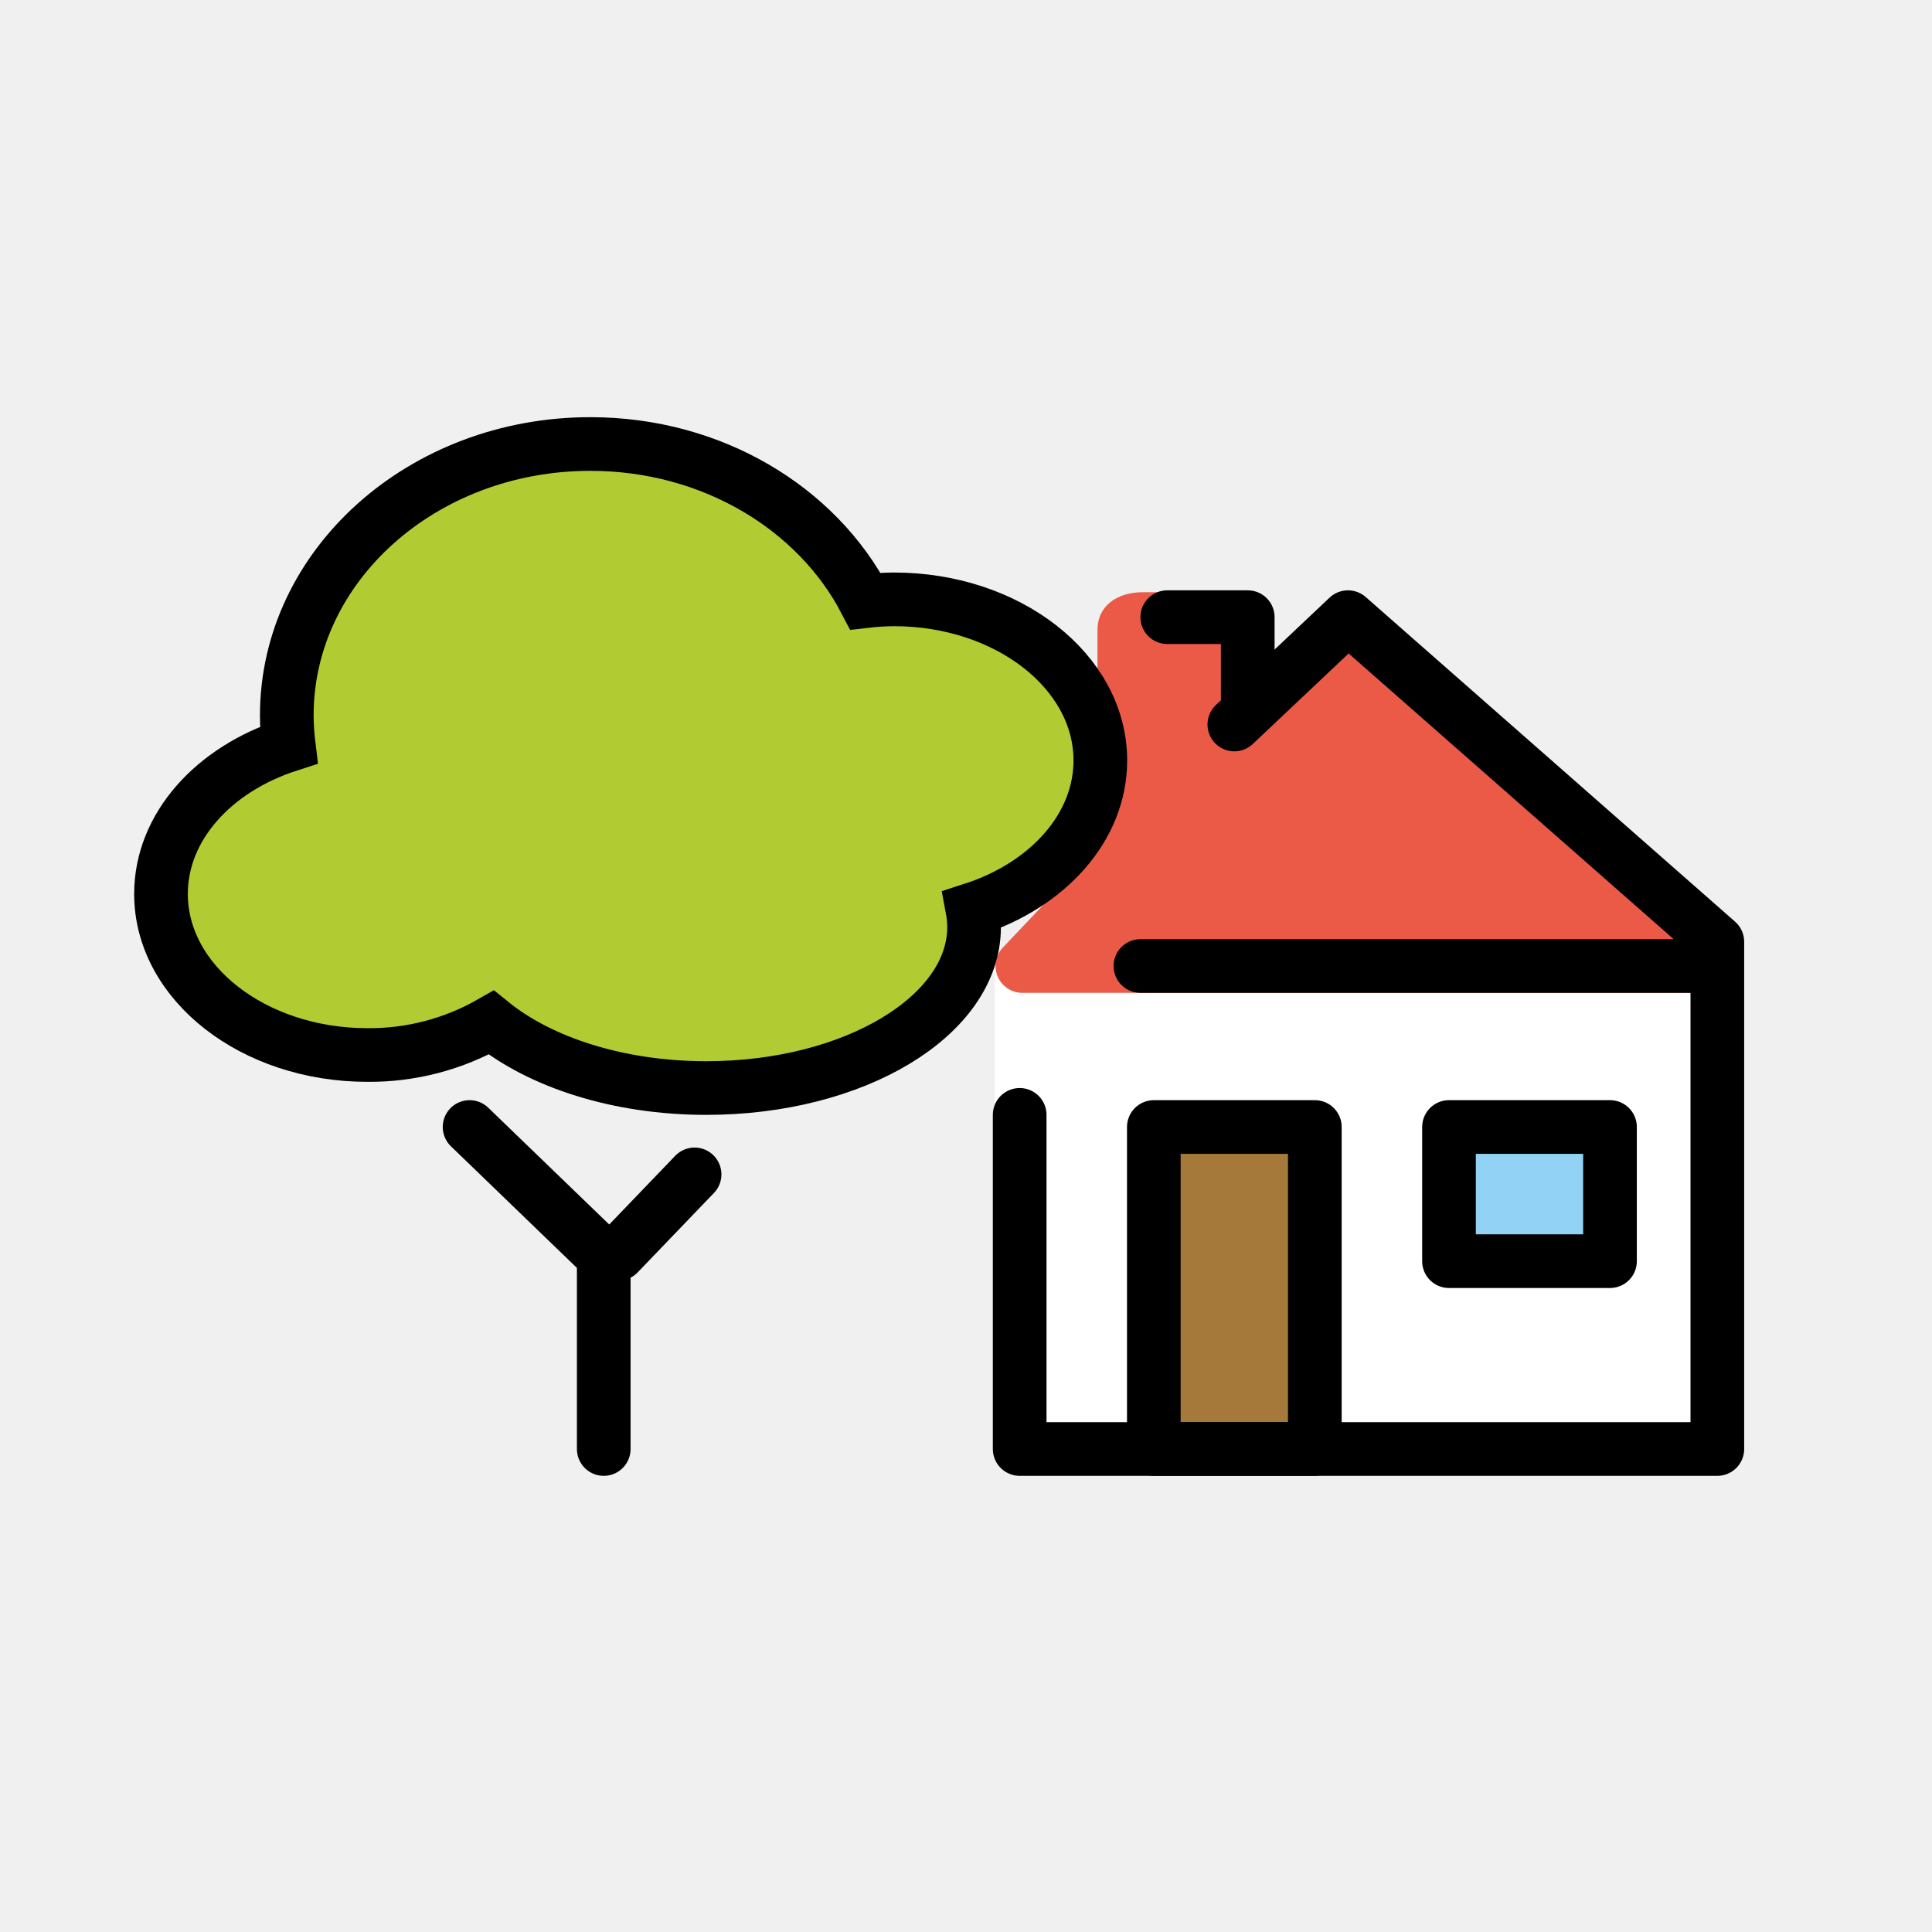
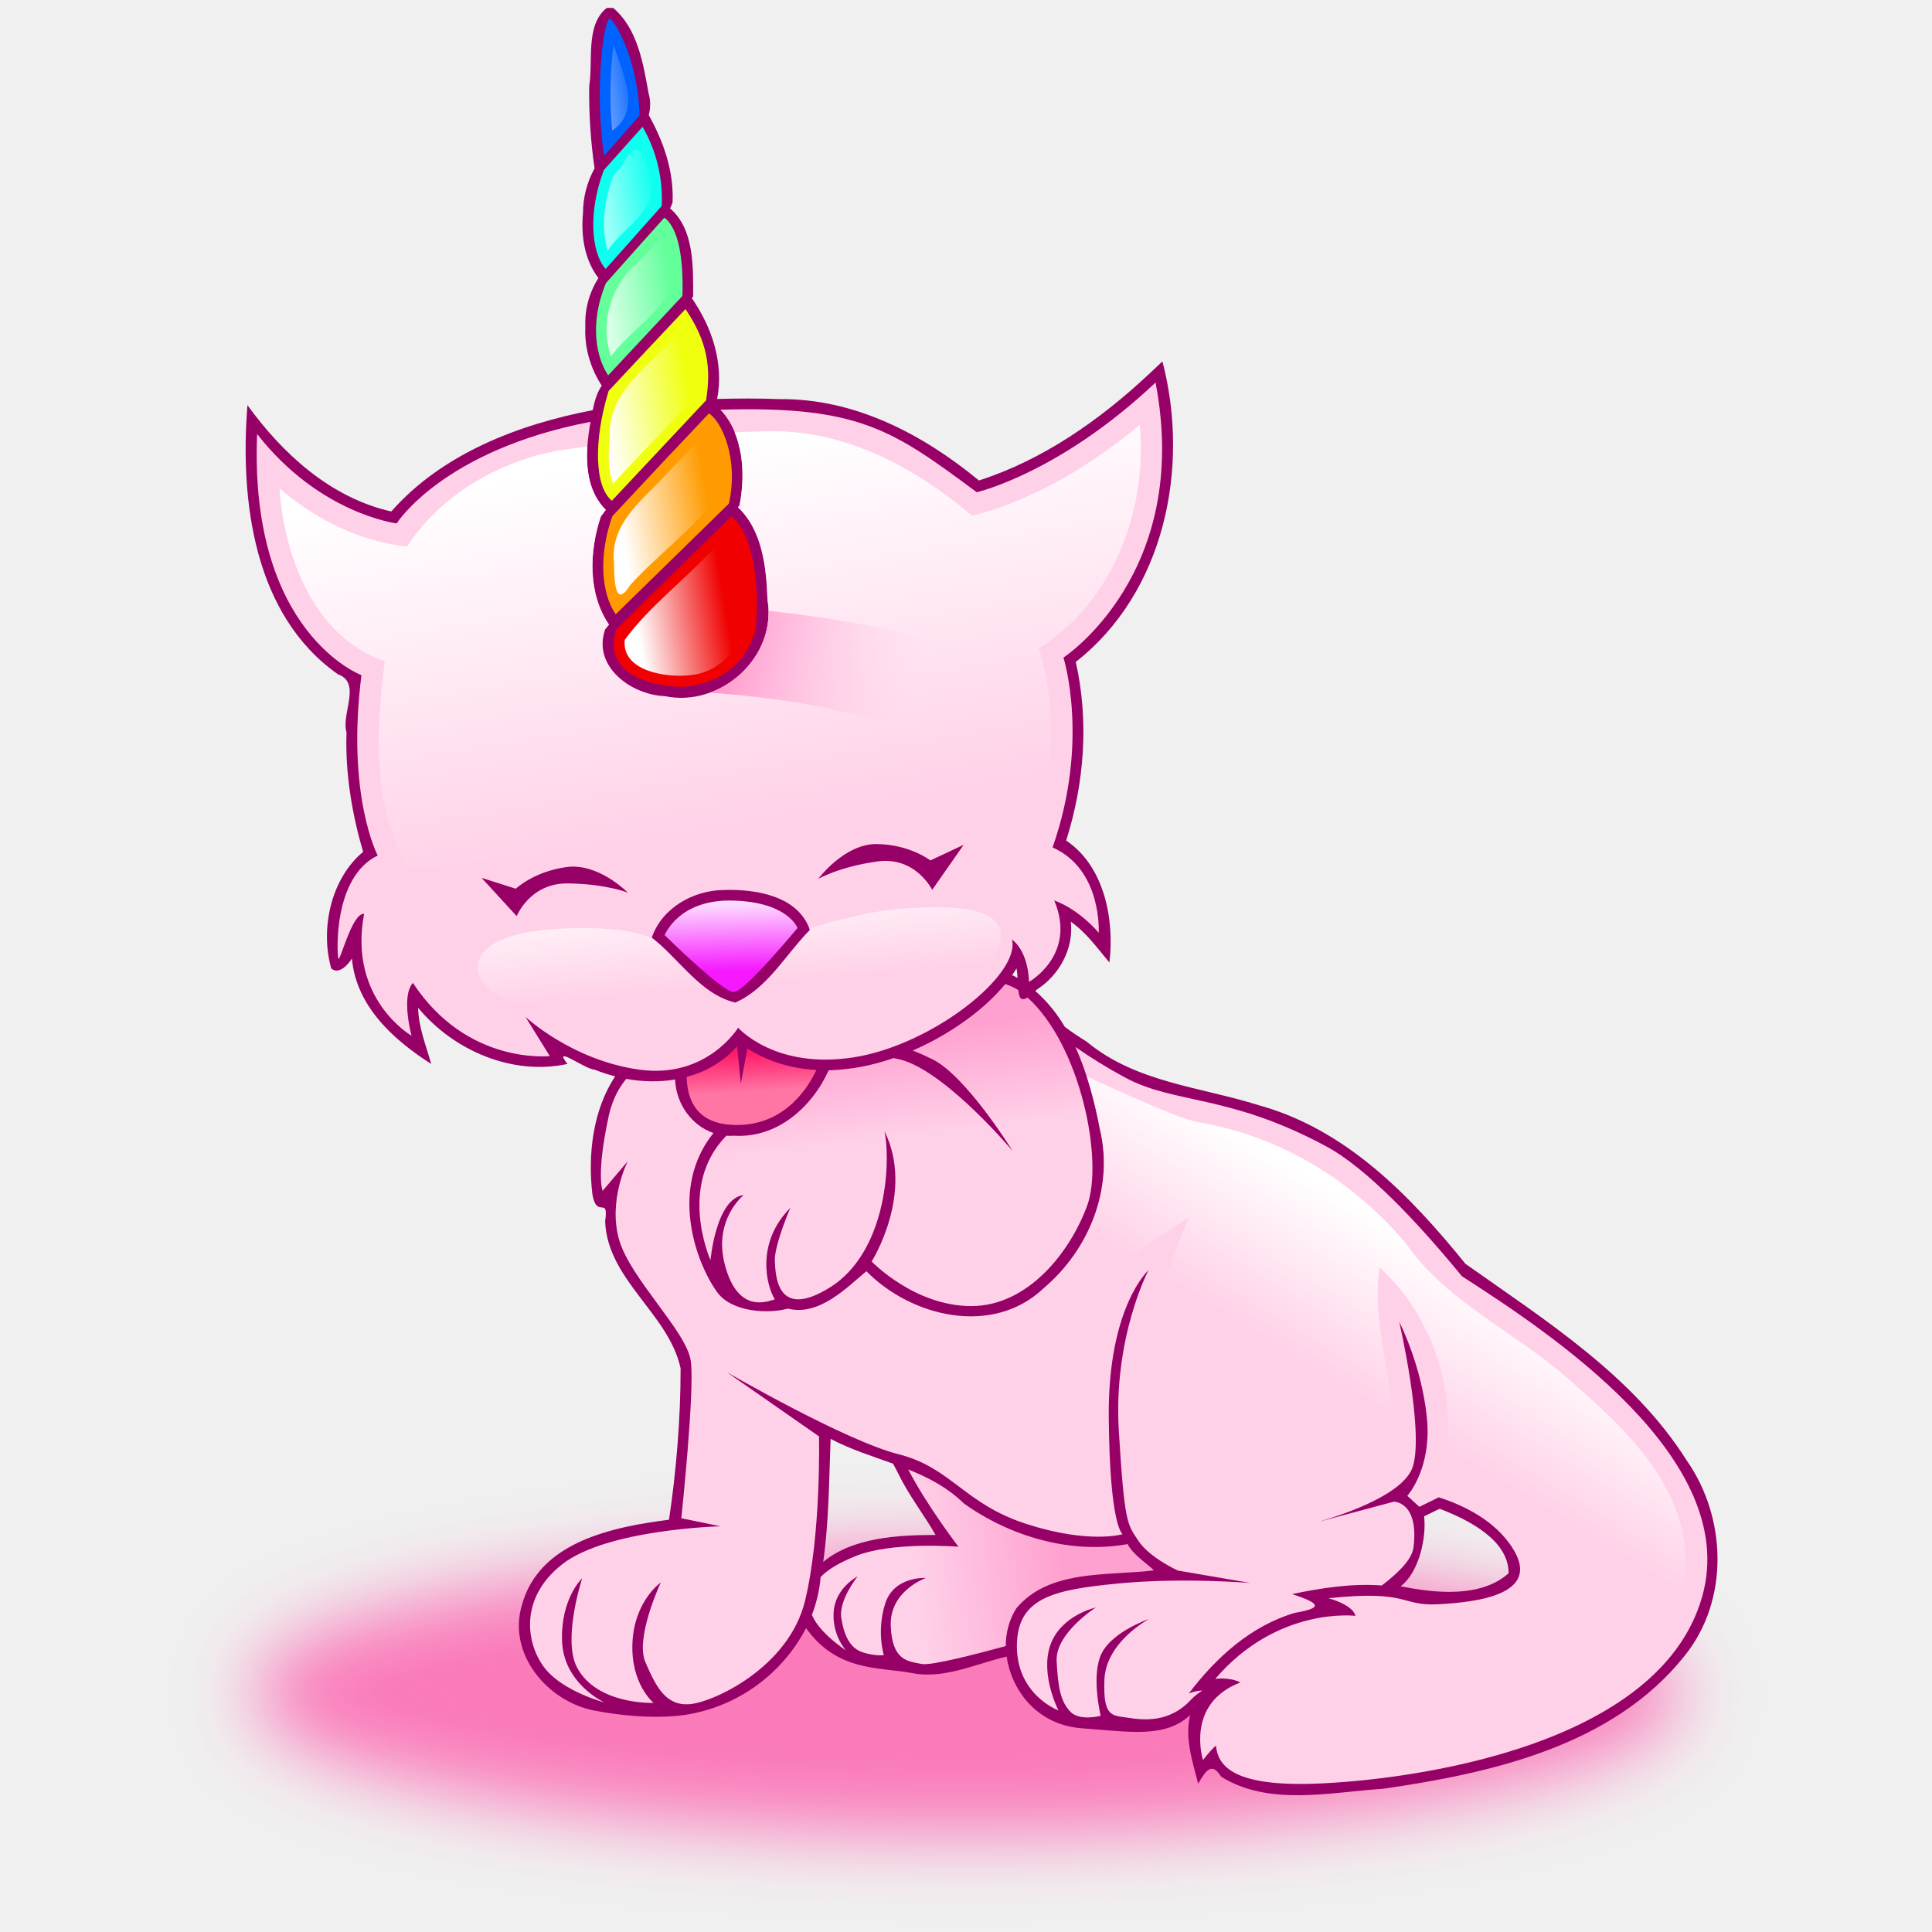
- <svg xmlns="http://www.w3.org/2000/svg" id="emoji" viewBox="0 0 72 72" version="1.1">
-   <g id="color">
-     <rect x="37.075" y="36.053" width="26.884" height="18.114" fill="#FFFFFF" />
-     <polygon fill="#EA5A47" stroke="#EA5A47" stroke-linecap="round" stroke-linejoin="round" stroke-miterlimit="10" stroke-width="2" points="50.235,23.2 38.1,36 63.5,36" />
-     <path fill="#EA5A47" d="M47.3,26l-6.4,6.059v-8.573c0-0.931,0.755-1.416,1.686-1.416h3.028 c0.931,0,1.686,0.485,1.686,1.416C47.3,23.486,47.3,26,47.3,26z" />
-     <rect x="43" y="42" width="6" height="12" fill="#A57939" />
-     <rect x="54" y="42" width="6" height="5" fill="#92D3F5" />
-     <path fill="#B1CC33" d="M41.006,28.339c0-3.312-3.445-6.003-7.694-6.003c-0.355,0.003-0.71,0.025-1.062,0.066 c-1.8-3.455-5.707-5.855-10.25-5.855c-6.248,0-11.312,4.529-11.312,10.114c0.001,0.369,0.025,0.738,0.07,1.104 C7.966,28.666,6,30.81,6,33.314c0,3.312,3.445,6.003,7.694,6.003c1.615,0.014,3.206-0.402,4.614-1.207 c1.818,1.477,4.726,2.438,8.015,2.438c5.511,0,9.978-2.688,9.978-6.003c-0.001-0.219-0.021-0.438-0.061-0.653 C39.036,32.99,41.006,30.845,41.006,28.339z" />
-   </g>
-   <g id="hair" />
-   <g id="skin" />
-   <g id="skin-shadow" />
-   <g id="line">
-     <polyline fill="none" stroke="#000000" stroke-linecap="round" stroke-linejoin="round" stroke-miterlimit="10" stroke-width="2" points="46,27 50.235,23 64,35.098 64,54 38,54 38,41.548" />
-     <rect x="43" y="42" width="6" height="12" fill="none" stroke="#000000" stroke-linecap="round" stroke-linejoin="round" stroke-miterlimit="10" stroke-width="2" />
-     <rect x="54" y="42" width="6" height="5" fill="none" stroke="#000000" stroke-linecap="round" stroke-linejoin="round" stroke-miterlimit="10" stroke-width="2" />
-     <polyline fill="none" stroke="#000000" stroke-linecap="round" stroke-linejoin="round" stroke-miterlimit="10" stroke-width="2" points="43.5,23 46.5,23 46.5,26" />
-     <path fill="none" stroke="#000000" stroke-miterlimit="10" stroke-width="2" d="M31.245,39.34" />
-     <polyline fill="none" stroke="#000000" stroke-linecap="round" stroke-linejoin="round" stroke-width="2" points="22.5,54 22.5,46.827 17.5,42" />
-     <line x1="23.041" x2="25.885" y1="46.727" y2="43.766" fill="none" stroke="#000000" stroke-linecap="round" stroke-linejoin="round" stroke-width="2" />
-     <path fill="none" stroke="#000000" stroke-linecap="round" stroke-miterlimit="10" stroke-width="2" d="M41.006,28.339 c0-3.312-3.445-6.003-7.694-6.003c-0.355,0.003-0.71,0.025-1.062,0.066c-1.8-3.455-5.707-5.855-10.25-5.855 c-6.248,0-11.312,4.529-11.312,10.114c0.001,0.369,0.025,0.738,0.07,1.104C7.966,28.666,6,30.81,6,33.314 c0,3.312,3.445,6.003,7.694,6.003c1.615,0.014,3.206-0.402,4.614-1.207c1.818,1.477,4.726,2.438,8.015,2.438 c5.511,0,9.978-2.688,9.978-6.003c-0.001-0.219-0.021-0.438-0.061-0.653 C39.036,32.99,41.006,30.845,41.006,28.339z" />
-     <line x1="63.5" x2="42.5" y1="36" y2="36" fill="none" stroke="#000000" stroke-linecap="round" stroke-linejoin="round" stroke-miterlimit="10" stroke-width="2" />
+ <svg xmlns="http://www.w3.org/2000/svg" xmlns:xlink="http://www.w3.org/1999/xlink" viewBox="0 0 360 360">
+   <defs>
+     <linearGradient id="f">
+       <stop offset="0" stop-color="#fff" />
+       <stop offset="1" stop-color="#fff" stop-opacity="0" />
+     </linearGradient>
+     <linearGradient id="e">
+       <stop offset="0" stop-color="#ffd1e8" stop-opacity="0" />
+       <stop offset="1" stop-color="#ff84c2" />
+     </linearGradient>
+     <linearGradient id="d">
+       <stop offset="0" stop-color="#ff75a4" />
+       <stop offset="1" stop-color="#ff1b69" />
+     </linearGradient>
+     <linearGradient id="c">
+       <stop offset="0" stop-color="#f619ff" />
+       <stop offset="1" stop-color="#fedbff" />
+     </linearGradient>
+     <linearGradient id="b">
+       <stop offset="0" stop-color="#ffd1e8" />
+       <stop offset="1" stop-color="#ffa1d0" />
+     </linearGradient>
+     <linearGradient id="a">
+       <stop offset="0" stop-color="#fff" />
+       <stop offset="1" stop-color="#fff" stop-opacity="0" />
+     </linearGradient>
+     <linearGradient xlink:href="#a" id="h" x1="313.71" y1="229.42" x2="325.24" y2="299.6" gradientUnits="userSpaceOnUse" />
+     <linearGradient xlink:href="#a" id="m" x1="447.71" y1="377.06" x2="432.06" y2="402.82" gradientUnits="userSpaceOnUse" />
+     <linearGradient xlink:href="#b" id="k" x1="364.26" y1="356.28" x2="361.98" y2="336.84" gradientUnits="userSpaceOnUse" />
+     <linearGradient xlink:href="#b" id="l" x1="354.41" y1="439.16" x2="381.76" y2="436.38" gradientUnits="userSpaceOnUse" />
+     <linearGradient xlink:href="#c" id="i" x1="318.39" y1="326.56" x2="318.13" y2="314.19" gradientUnits="userSpaceOnUse" />
+     <linearGradient xlink:href="#d" id="j" x1="322.73" y1="349.12" x2="322.3" y2="341.93" gradientUnits="userSpaceOnUse" />
+     <linearGradient xlink:href="#e" id="n" x1="354.14" y1="275.77" x2="314.39" y2="264.88" gradientUnits="userSpaceOnUse" />
+     <linearGradient xlink:href="#f" id="o" x1="296.22" y1="223.82" x2="312.84" y2="221.04" gradientUnits="userSpaceOnUse" />
+     <linearGradient xlink:href="#f" id="p" gradientUnits="userSpaceOnUse" x1="318.34" y1="308.1" x2="320.23" y2="329.53" />
+     <filter id="g" x="-.06" width="1.13" y="-.32" height="1.64" color-interpolation-filters="sRGB">
+       <feGaussianBlur stdDeviation="7.03" />
+     </filter>
+   </defs>
+   <g transform="translate(-183.93 -145.69)">
+     <ellipse cx="375.36" cy="475.4" rx="132.86" ry="26.25" transform="translate(-11.43 -14.29)" fill="#ff49a4" fill-opacity=".71" filter="url(#g)" />
+     <path d="M297.19 147.16a.87.87 0 00-.31.09c-3.89 3.26-2.4 9.84-3.16 14.47a97.56 97.56 0 001 15.34 17.32 17.32 0 00-2.16 8.4c-.4 4.2.3 8.67 2.88 12.04a15.58 15.58 0 00-2.44 9.06c-.2 3.92.95 7.73 3.06 11-1 1.42-1.35 3.02-1.69 4.56-13.96 2.68-28.1 8.16-37.53 18.88-11.29-2.56-20.2-10.7-26.8-19.81-1.43 17.82 1.2 39.15 16.87 50.15 4.44 1.6.56 7.3 1.59 10.85-.27 7.52 1.04 15.32 3.1 22.22-6.04 5.04-8.04 14.4-5.94 21.75 1.85 1.54 3.99-2.09 3.84-1.88.79 8.87 7.7 15.15 14.78 19.66-.97-3.44-2.37-6.85-2.44-10.47 6.55 7.94 17.53 12.71 27.82 10.47-2.95-3.75 3.31 1.02 5.06 1.06 1.24.5 2.52.92 3.84 1.25-4.18 6.3-5.11 14.6-4.25 21.94.82 4.84 3.08.1 2.38 5.1.43 10.91 11.87 17.2 14.06 27.37.01 9.38-.82 19.23-2.16 28.21-10.49 1.34-24.16 4.09-27.4 15.85-2.77 9.23 4.85 18.07 13.53 19.72 7.18 1.36 13 1.35 16.78.81a30.69 30.69 0 0022.63-16.19c5.8 8.19 13.67 7.22 19.71 8.38 5.98 1.19 11.83-1.7 17.66-3.07.87 6.02 5.43 12.75 14.1 13.37 8.68.6 15.34 1.93 20.09-2.46-1.05 4.38.5 8.77 1.5 12.78 1.48-2.58 2.57-4.07 4.28-1.31 8.91 5.55 20.3 2.9 30.15 2.25 20.29-2.92 42.85-8 56.22-24.78 8.35-10.37 7.85-25.72.38-36.4-10-15.82-26.26-26.04-41.22-36.63-10.33-12.74-22.22-25.05-38.53-29.56-10.88-3.43-22.9-4.22-32.06-11.85a50.7 50.7 0 01-4.07-2.75 27.32 27.32 0 00-5.5-6.69l.32-.28c4.16-2.68 6.88-7.63 6.3-12.62 2.91 2.03 4.9 4.88 7.2 7.6.96-8.29-1.04-18-8.07-22.73 3.39-10.62 4.28-22.33 1.79-33.28 16.55-12.96 21.32-36.24 16.15-56l-2.62 2.47c-9.12 8.51-19.67 15.9-31.57 19.72-10.54-8.68-23.22-15.32-37.25-15.16-3.84-.16-7.69-.13-11.53-.03 1.28-6.63-.94-13.32-4.72-18.78l.25-.34c0-5.5.2-12.56-4.3-16.38.17-.36.31-.72.46-1.1.27-5.8-1.66-11.31-4.44-16.3a7.4 7.4 0 00-.03-4.07c-1-5.57-2.06-12.08-6.6-15.9-.31.06-.67-.04-1 0zm76.15 178.97c.12.57.16 1.2.2 1.8-.26-.14-.5-.3-.76-.43l-.28-.06c.3-.44.59-.87.84-1.31zM338.7 413.8c3.71 1.96 7.73 3.21 11.65 4.63l1.04 2c1.88 3.9 5.03 7.98 6.87 11.28-6.97 0-15.48.46-20.94 5.03 1.09-7.6 1.1-15.71 1.38-22.94zm113.5 13.03c5.14 1.97 12.84 5.73 12.84 12-5.91 5.39-16.61 3.08-20.12 2.45 3.53-2.72 4.83-9.29 4.37-13.04.97-.46 1.93-.98 2.9-1.4z" fill="#960067" />
+     <path d="M399.25 216.97c-17.93 16.92-33.31 20.44-33.31 20.44-15.59-11.52-21.74-16.15-47.78-15.38 4.3 4.54 4.75 11.95 3.56 17.88l-.28.3c4.56 4.3 5.3 11.25 5.5 17.26 1.8 10.68-8.77 20.13-19.16 17.94-6.22-.23-13.52-5.53-11.1-12.44l.73-.9c-3.97-5.82-3.68-13.63-1.54-20.1.31-.44.62-.86.94-1.28-4.16-4.15-3.88-10.62-2.84-16.4-27.54 5.28-36.13 18.93-36.13 18.93s-14.38-1.76-26-16.66c-1.51 37.13 19.44 44.94 19.44 44.94-2.86 22.5 3.03 33.6 3.03 33.6-8.33 4.03-7.6 18.17-7.34 19.18.25 1.01 2.54-8.56 4.81-8.31-3.03 15.9 8.84 22.72 8.84 22.72s-2.02-7.32.25-9.85c10.1 15.4 25.5 13.63 25.5 13.63l-4.53-7.31s8.56 8.07 21.2 9.84c12.62 1.77 18.43-7.81 18.43-7.81s6.82 7.8 21.47 5.53c14.64-2.27 31.17-15.36 29.56-21.97 3.21 2.5 3.16 7.9 3.16 7.9s9-5 4.71-15.18c4.83 1.78 8.29 6.03 8.29 6.03s.69-11.8-8.6-15.9c6.97-19.83 2.03-35.38 2.03-35.38s23.98-15.64 17.16-51.25zm-51.85 86c6.14.1 9.89 3.05 9.89 3.05l6.2-2.91-5.86 8.39s-3.08-6.29-10.23-5.29-11 3.25-11 3.25 4.86-6.6 11-6.5zm-56.82 4.2c5.56-.06 10.33 4.85 10.33 4.85s-4-1.63-11.13-1.72c-7.12-.1-9.57 6.1-9.57 6.1l-6.55-7.14 6.38 2.03s3.38-3.2 9.4-4.03a9.3 9.3 0 011.14-.09zm28.14 4.36c5.9-.2 13.91 1.01 16.12 7.44-4.48 4.54-7.91 10.92-13.9 13.53-6.45-1.5-10.48-8.17-15.56-12.1 1.9-5.55 7.72-8.78 13.34-8.87z" fill="#ffd1e8" />
+     <path d="M396.31 224.84l-.78.66-.56.47c-8.84 7.1-18.87 12.97-29.88 15.84-10.67-9.05-23.94-16.23-38.5-15.75l-5.78.16c1.76 4.22 1.78 9.34.9 13.69l-.27.3c4.56 4.3 5.3 11.25 5.5 17.26 1.8 10.68-8.77 20.13-19.16 17.94-6.22-.23-13.52-5.53-11.1-12.44l.73-.9c-3.97-5.82-3.68-13.63-1.54-20.1.31-.44.62-.86.94-1.28-3.08-3.07-3.73-7.42-3.44-11.81-1.34.18-2.56.34-4.06.56-11.4 1.67-23 8.03-29.53 18.1-8.87-.96-17.15-5.13-23.78-10.85.94 12.83 6.43 27.67 19.63 32.22-1.66 12.84-2.34 26.69 4.18 38.37 54.66-3.2 99.84-5.33 115.88-3.25 4.47-11.94 5.61-25.31 1.81-37.53 13.78-8.58 20.3-25.82 18.81-41.66z" fill="url(#h)" />
+     <path d="M307.78 319.94s2.59-6.76 12.82-6.44c10.22.31 11.93 5.11 11.93 5.11s-9.79 11.87-11.87 11.94c-2.08.06-12.88-10.61-12.88-10.61z" fill="url(#i)" />
+     <path d="M297.5 149.16c-.9.1-2.92 12.11-1.03 25.53 1.43-1.43 4.42-5 6.65-7.5-.33-10.67-4.85-18.12-5.62-18.03z" fill="#0062ff" />
+     <path d="M303.66 169.31l-7.2 8.06c-2.88 7.47-2.49 15.24.32 18.44l10.44-11.72a26.74 26.74 0 00-3.56-14.78z" fill="#0efff0" />
+     <path d="M307.72 186.25c-3.65 4.07-7.1 7.92-10.88 12.19-3.27 7.92-1.62 14.15.41 17.19l13.84-14.79c.21-6.3-.57-12.57-3.37-14.59z" fill="#62ff9b" />
+     <path d="M311.66 203.28c-4.49 4.75-9.59 10.17-14.32 15.25-2.83 9.2-2.64 17.83.6 20.47l17.56-18.72c.98-6.15.24-10.95-3.84-17z" fill="#f0ff0e" />
+     <path d="M316.03 222.72a2629.2 2629.2 0 00-18 19.16c-2.63 7.36-2.02 14.46.63 18.28l21.09-20.63c1.9-8.6-1.47-15.44-3.72-16.81z" fill="#ff9b00" />
+     <path d="M320.25 241.88a2541.6 2541.6 0 00-21.5 21.12c-3.12 9.82 10.46 10.84 12.63 10.66 11.61-.99 13.37-10.85 13.37-10.85s1.56-15.67-4.5-20.94z" fill="#f00000" />
+     <path d="M321.28 340.66a18.76 18.76 0 01-9.4 5.68c.1 4.14 1.7 8.76 8.84 8.97 8.69.26 13.3-5.94 15.34-10.25-4.5-.24-8.9-1.47-12.87-4l-1.22 6.56z" fill="url(#j)" />
+     <path d="M371.25 329.06a38.44 38.44 0 01-6.19 5.88 52.7 52.7 0 01-11.06 6.5c1.21.47 2.46 1.03 3.72 1.65 6.31 3.16 14.9 17.07 14.9 17.07s-11.63-13.88-20.09-16.79c-.67-.22-1.38-.38-2.1-.53a39.6 39.6 0 01-12.09 2.29c-3.14 6.95-9.67 12.68-17.62 12.18-.5.04-.97.04-1.44 0l-.06.06c-9.1 9.35-2.9 23.13-2.9 23.13s1-11.5 6.18-12.13c0 0-5.68 4.55-3.53 12.88 2.46 9.57 8.2 6.82 9.34 6.56-1.64-2.65-3.53-10.62 2.9-17.06-1 2.27-3.02 7.6-2.9 9.88.13 2.27.12 11.34 10.35 4.9 10.22-6.44 11.35-22.59 10.09-29.03 5.68 11.49-2.4 24.25-2.4 24.25s7.95 8.31 18.56 8.31c10.6 0 18.43-10.1 21.59-18.69 3.1-8.4-1.19-29.86-11.1-38.8-1.26.79-1.58-.02-1.71-1.38-.78-.5-1.6-.86-2.44-1.13z" fill="url(#k)" />
+     <path d="M384.31 340.78c2.23 4.88 3.6 10.27 4.56 15.28 2.66 11.04-2 22.49-10.46 29.66-9.46 9.02-24.64 5.4-33.04-3.16-3.44 2.83-8.75 8.47-14.62 6.97-3.65 1-10.5.72-13.24-3.13-4.14-5.83-8.78-19.48-.64-29.59-4.12-1.4-6.97-5.5-7.15-9.97-2.97.5-6.08.43-9.1-.12-1.4 1.7-2.6 3.91-3.25 6.87-2.4 10.99-1.15 14-1.15 14l4.69-5.53s-3.68 7.18-1.66 14.5c2.02 7.33 12.65 17.2 13.4 22.75.76 5.56-1.77 29.28-1.77 29.28l7.3 1.5s-21.19.53-29.52 7.1c-8.34 6.56-6.52 15.36-3.04 19.56 3.49 4.2 10.91 6.16 10.91 6.16s-7.6-3.5-7.87-11.44c-.27-7.95 3.75-11.69 3.75-11.69s-3.72 11.38-.97 16.6c3.71 7.05 14.28 6.62 14.28 6.62s-4.3-3.48-3.94-11.25c.36-7.77 5.28-11.19 5.28-11.19s-4.84 10.3-2.87 14.85c1.96 4.55 3.75 8.1 8.12 7.84 4.38-.27 18.6-6.78 21.63-19.28 3.03-12.5 2.6-30.63 2.6-30.63l-17.17-11.96s22.06 12.78 31.97 15.28 12.24 9.28 23.94 13.03c11.7 3.75 17.85 1.87 17.85 1.87s-2.42-1.15-2.6-21.78c-.18-20.62 7.4-27.4 7.4-27.4s-6.6 12.5-5.52 30c1.07 17.5 1.6 17.3 3.65 20.43 2.06 3.13 7.35 5.53 7.35 5.53l13.56 2.32s-12.7-1.07-24.66.09c-11.96 1.16-18.9 2.58-18.9 11.69 0 9.1 7.75 11.97 7.75 11.97s-3.47-6.69-1.5-12.22c1.96-5.54 8.46-6.97 8.46-6.97s-7.58 4.82-7.3 10c.26 5.18.8 7.5 2.5 9.37 1.69 1.88 5.71.82 5.71.82s-1.9-7.77.25-11.79c2.14-4.01 8.75-6.25 8.75-6.25s-8.04 4.26-8.31 11.32c-.27 7.05 1.45 6.61 4.31 7.06 2.86.45 7.83 1.08 11.94-3.47a12 12 0 012.03-1.6 8.11 8.11 0 00-2.56.57c5.07-6.68 11.58-12.63 19.78-15.03 5.26-.92 4.79-1.73-.53-3.5 5.44-1.13 11.14-2.02 16.72-1.6 3.37-2.57 5.65-5 5.9-7.06 1.07-8.57-3.65-8.56-3.65-8.56l-14.1 3.78c5.43-1.58 16.13-5.3 17.66-10.4 2.05-6.88-2.56-26.88-2.56-26.88s4.17 8.05 5.15 17.88c.95 9.5-3.65 14.53-3.65 14.53l2.25 2.06 3.62-1.78c4.27 1.39 10.5 4.14 13.9 9.72 5.18 8.46-6.95 9.84-14.02 10.21-7.07.38-5.26-2.73-20.44-1.12 0 0 4.5 1.14 5.03 3.28 0 0-14.52-1.82-26.13 11.75 0 0 2.55-.41 4.7.66-10.36 3.93-6.98 14.47-6.98 14.47s1.34-1.8 2.41-2.7c.36 3.58 2.92 7.39 17.06 7.13 14.14-.25 65.39-5.29 73.6-35.09 7.04-25.59-28.4-48.93-44.82-59.5-8.37-10.2-17.76-20.16-25.37-24.25-18.13-9.73-28.12-7.78-37.4-12.78a95.25 95.25 0 01-9.26-5.69z" fill="#ffd1e8" />
+     <path d="M353.16 419.5c3.62 6.96 9.37 14.4 9.37 14.4s-12.4-1.02-19.22 1.76c-3.19 1.3-5.2 2.55-6.47 3.9-.2 2.43-.76 4.79-1.62 7.03 1.36 3.4 6.34 6.63 6.34 6.63s-2.66-2.9-2.28-7.31c.38-4.42 4.44-6.47 4.44-6.47s-3.54 4.43-3.03 7.72c.5 3.28 1.63 5.68 4.03 6.43 2.4.76 3.9.5 3.9.5s-1.39-4.41.25-9.59c1.65-5.18 7.6-4.78 7.6-4.78s-6.82 2.37-6.56 8.94c.25 6.56 3.25 6.58 5.78 7.09 1.73.35 10.3-1.88 15.65-3.34-.01-2.4.59-4.81 1.94-7 6.13-7.37 17.04-6.04 25.66-7.1-.9-.99-3.9-2.89-4.9-4.9-10.57 1.92-21.87-1.4-30.5-7.57-3.04-2.97-6.62-4.84-10.38-6.34z" fill="url(#l)" />
+     <path d="M386.44 346.28a81.7 81.7 0 012.44 9.78c2.65 11.04-2.01 22.49-10.47 29.66-7.1 6.77-17.43 6.43-25.7 2.22-1.32 2.96-2.62 3.93-7.3 0-6.6 6.28-16.71 7.48-25.16 5.03-1.3 2.63-2.76 3.04-5.13 3.94 12.29 1.62 21.47 11.14 33.25 14.46a54.86 54.86 0 0121.25 11.38 37.29 37.29 0 0018.29 5.16c-2.18-15.78-3.32-33.9 6.37-47.47 3.26-3.19 7.4-5.23 11.1-7.88-5.6 14.45-11.15 29.71-8.6 45.47-.26 6.7 1.4 15.58 9.38 16.75 5.82 1.13 12.5 1.18 17.18 5.1 5.37-3.4 12.5-.96 18.26-2.37 2.14-1.33 2.88-5.66 1.46-7.8-6.78 2.01-14.18 5.2-21.1 1.63 4.84-8.04 16.25-6.52 21.42-13.84 1.6-11.88-4.19-23.6-2.38-35.63 10.4 9.47 15 24.82 11.75 38.47-.09 1.6 4.28.91 5.69 2.47 6.76 3.5 15.36 10.72 11.75 19.25-9.22 6.42.4 13.97 5.22 21.85 10.96-5.13 22.58-14.06 22.56-27.47-.04-14.48-12.03-25.31-22.06-34.03-9.83-8.63-22.38-14.05-30-25-9.94-11.78-23.42-20.05-38.72-22.6-3.65-.68-13.77-5.36-20.75-8.53z" fill="url(#m)" />
+     <path d="M327.13 259.53c.17 6.9-4.67 12.94-10.94 15.22 11.57.85 27.6 2.9 36.31 7.78a80.99 80.99 0 0123.4 20.19l2.04-5.88a60.15 60.15 0 001.72-18.46c-3.1-3.37-8.68-8.1-17.88-11.72-10.36-4.08-25.37-6.16-34.65-7.13zm-24.57 14.56l-.06.07h.19l-.13-.07z" fill="url(#n)" />
+     <path d="M298.28 154.06l-.12 1-.07.38c-.5 4.81-.55 9.9-.09 14.6 5.67-3.88 1.8-10.89.28-15.98zm4.28 19.56c-.75.06-1.66.92-2.72 2.97l-1.65 1.88c-1.57 4.39-2.38 9.25-1.03 13.9 3.01-4.47 10.08-7.77 7.71-14.03-.25-2.67-1.06-4.81-2.3-4.72zm5.1 15.72l-3.82 4.28c-5.66 4.26-8.39 11.74-6.06 18.5 3.36-4.68 9.66-8.2 11.35-13.56-.06-3.11-.26-6.32-1.47-9.22zm3.68 17.22l-5.28 5.6c-4.34 4.12-8.83 8.48-8.5 14.9-.29 2.92-.42 6 .6 8.78 5.06-5.66 10.88-11.1 15.5-16.9.67-4.24-.12-8.7-2.32-12.38zm4.7 19.1l-7.45 7.87c-4.5 5.03-11.03 9.42-10.25 17 .06 2.29-.03 9.1 3 4.19 5.34-5.82 12.24-10.82 16.72-17.1.57-4.1.18-8.46-2.03-11.96zm4.12 19.12l-3.22 3.13c-5.37 5.78-12.08 10.82-16.6 17-.61 5.82 7.62 7.05 11.88 6.62 7.57-.5 12.28-8.36 10.65-15.47-.21-3.88-.68-7.86-2.71-11.28z" fill="url(#o)" />
+     <path d="M358 314.75c-1.82.01-3.9.1-6.22.28-5.6.44-11.67 2.04-17.06 3.66.04.1.09.18.12.28-4.48 4.54-7.91 10.92-13.9 13.53-6.36-1.48-10.36-7.96-15.35-11.9-1.95-.9-6.52-2.28-16.12-1.91-13.93.53-16.59 4.58-16.53 7.5.07 3.93 6.78 6.62 6.78 6.62s19.1 9.11 29.37 8.22c10.27-.9 11.88-6.34 11.88-6.34s14.2 5.6 29.37 2.75c15.18-2.86 21.28-15.87 19.94-18.81-1.09-2.4-4.41-3.92-12.28-3.88z" fill="url(#p)" />
  </g>
</svg>
